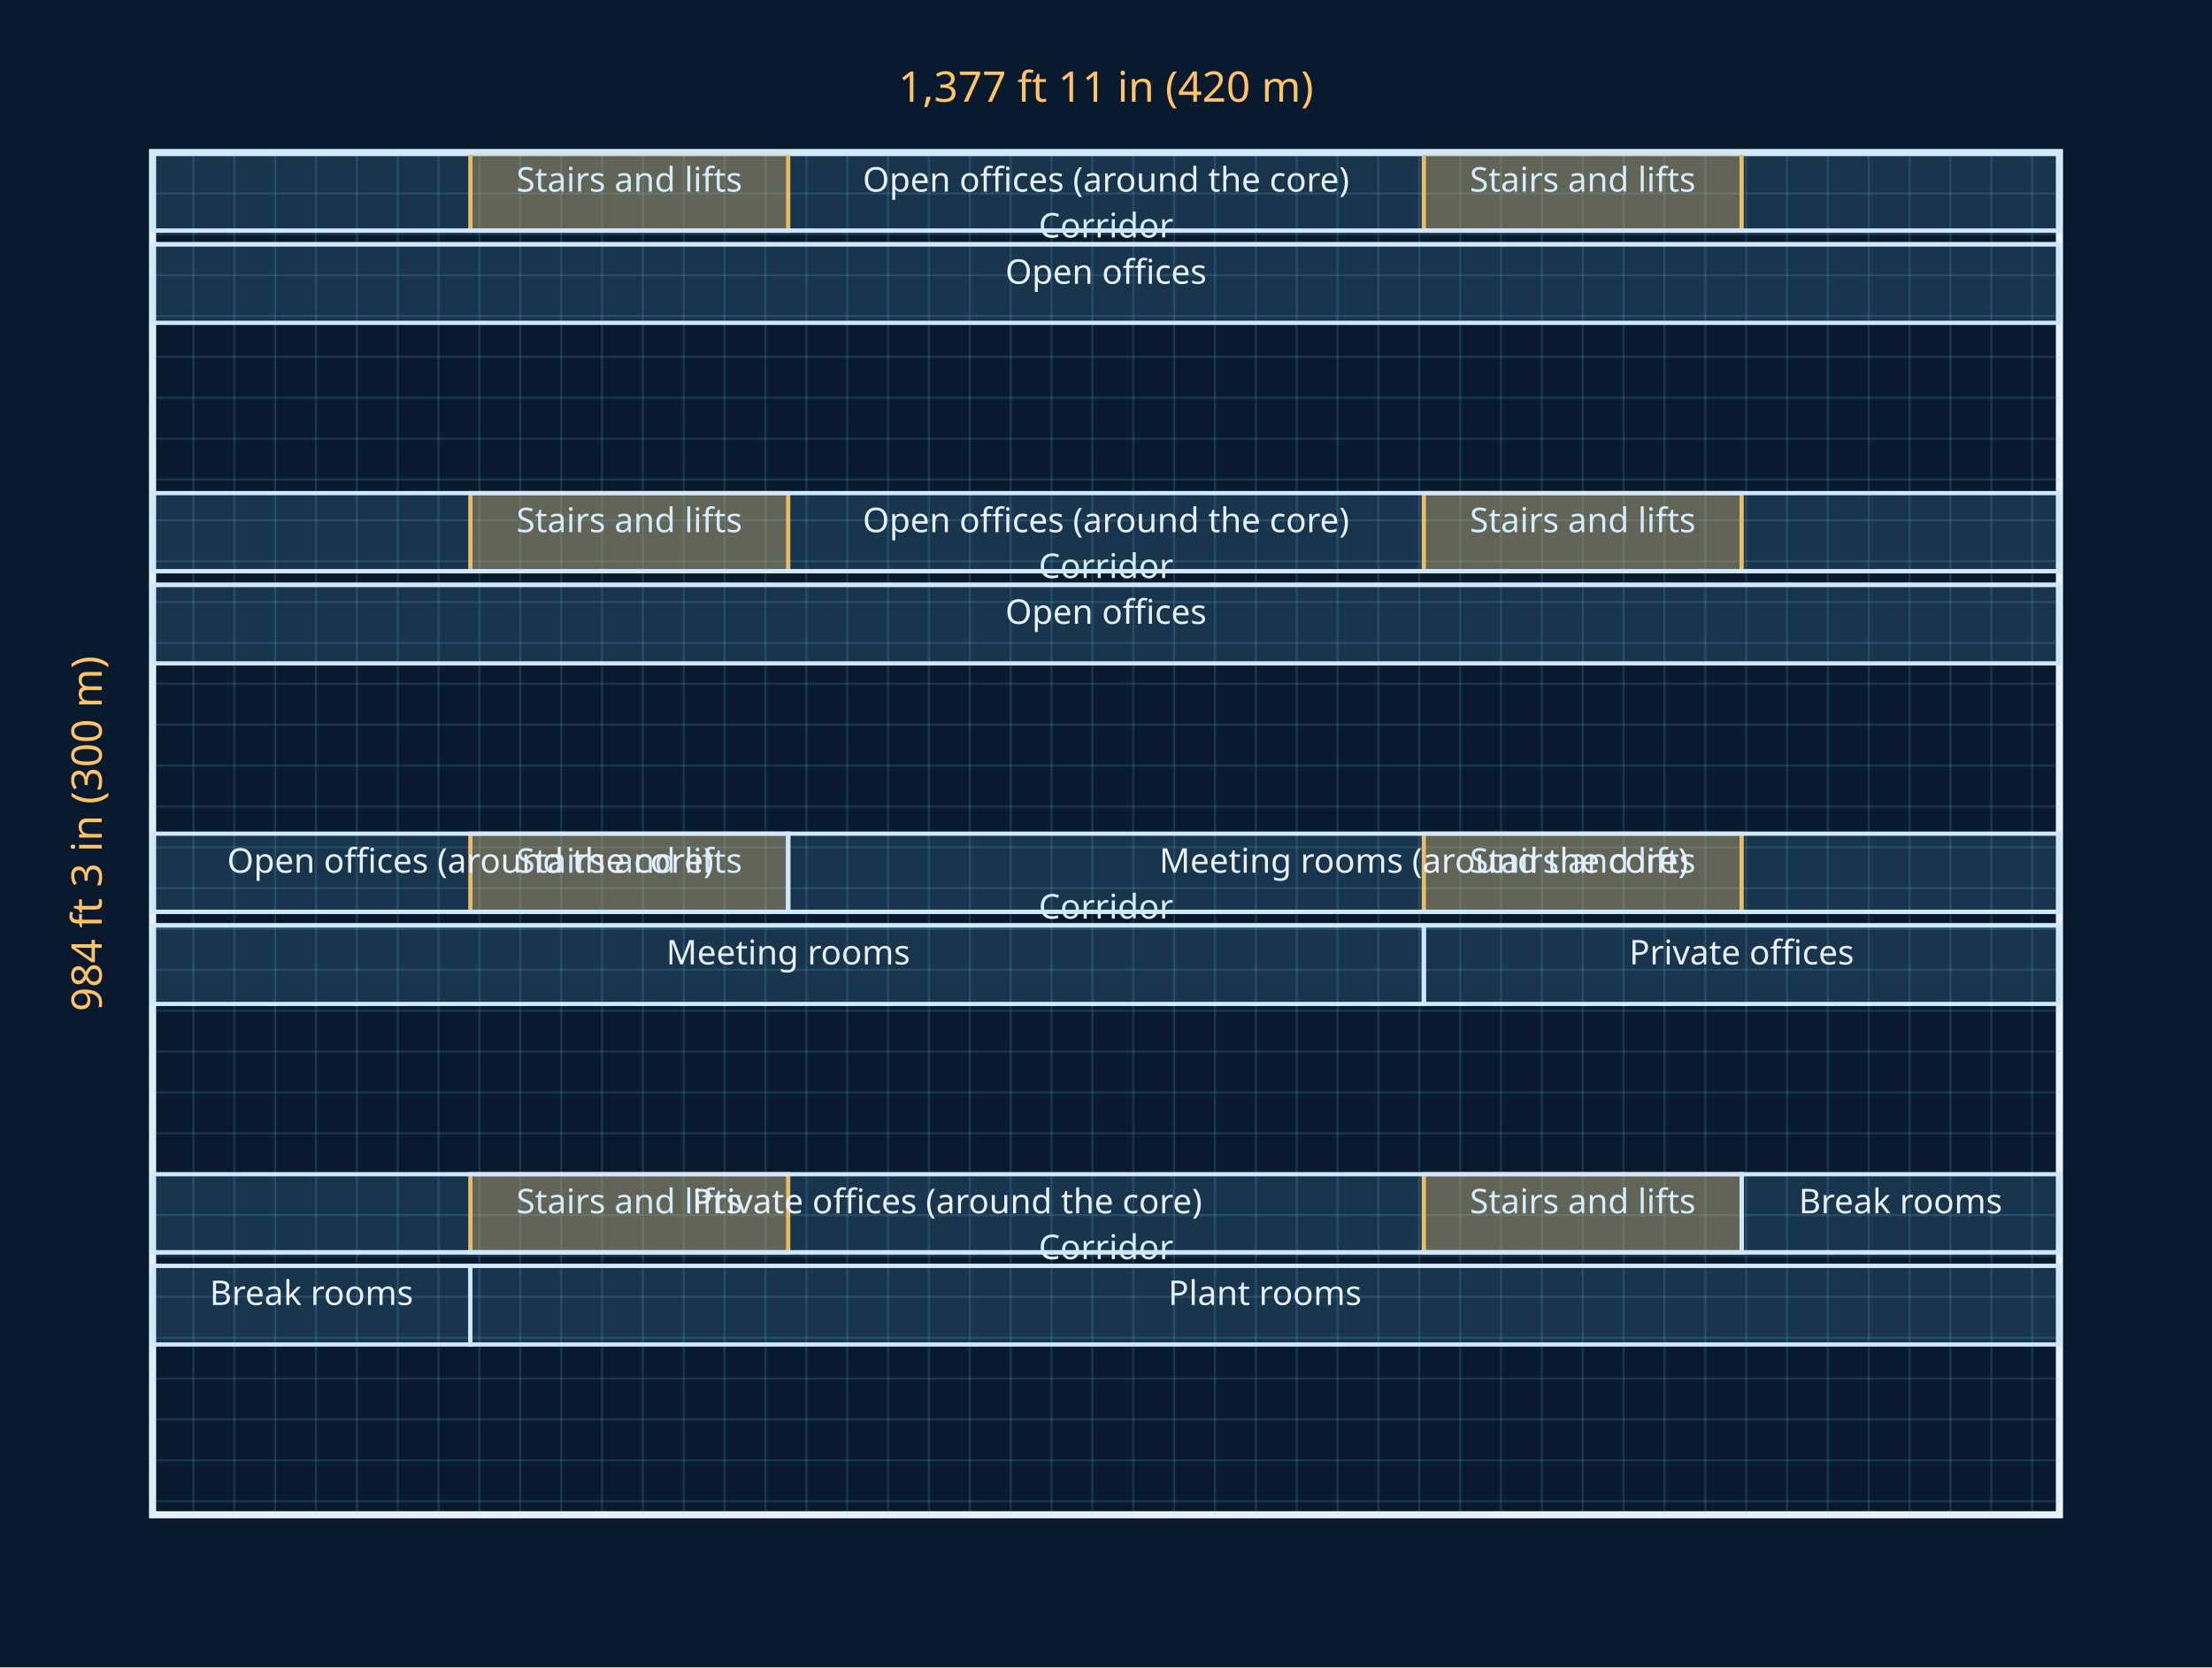
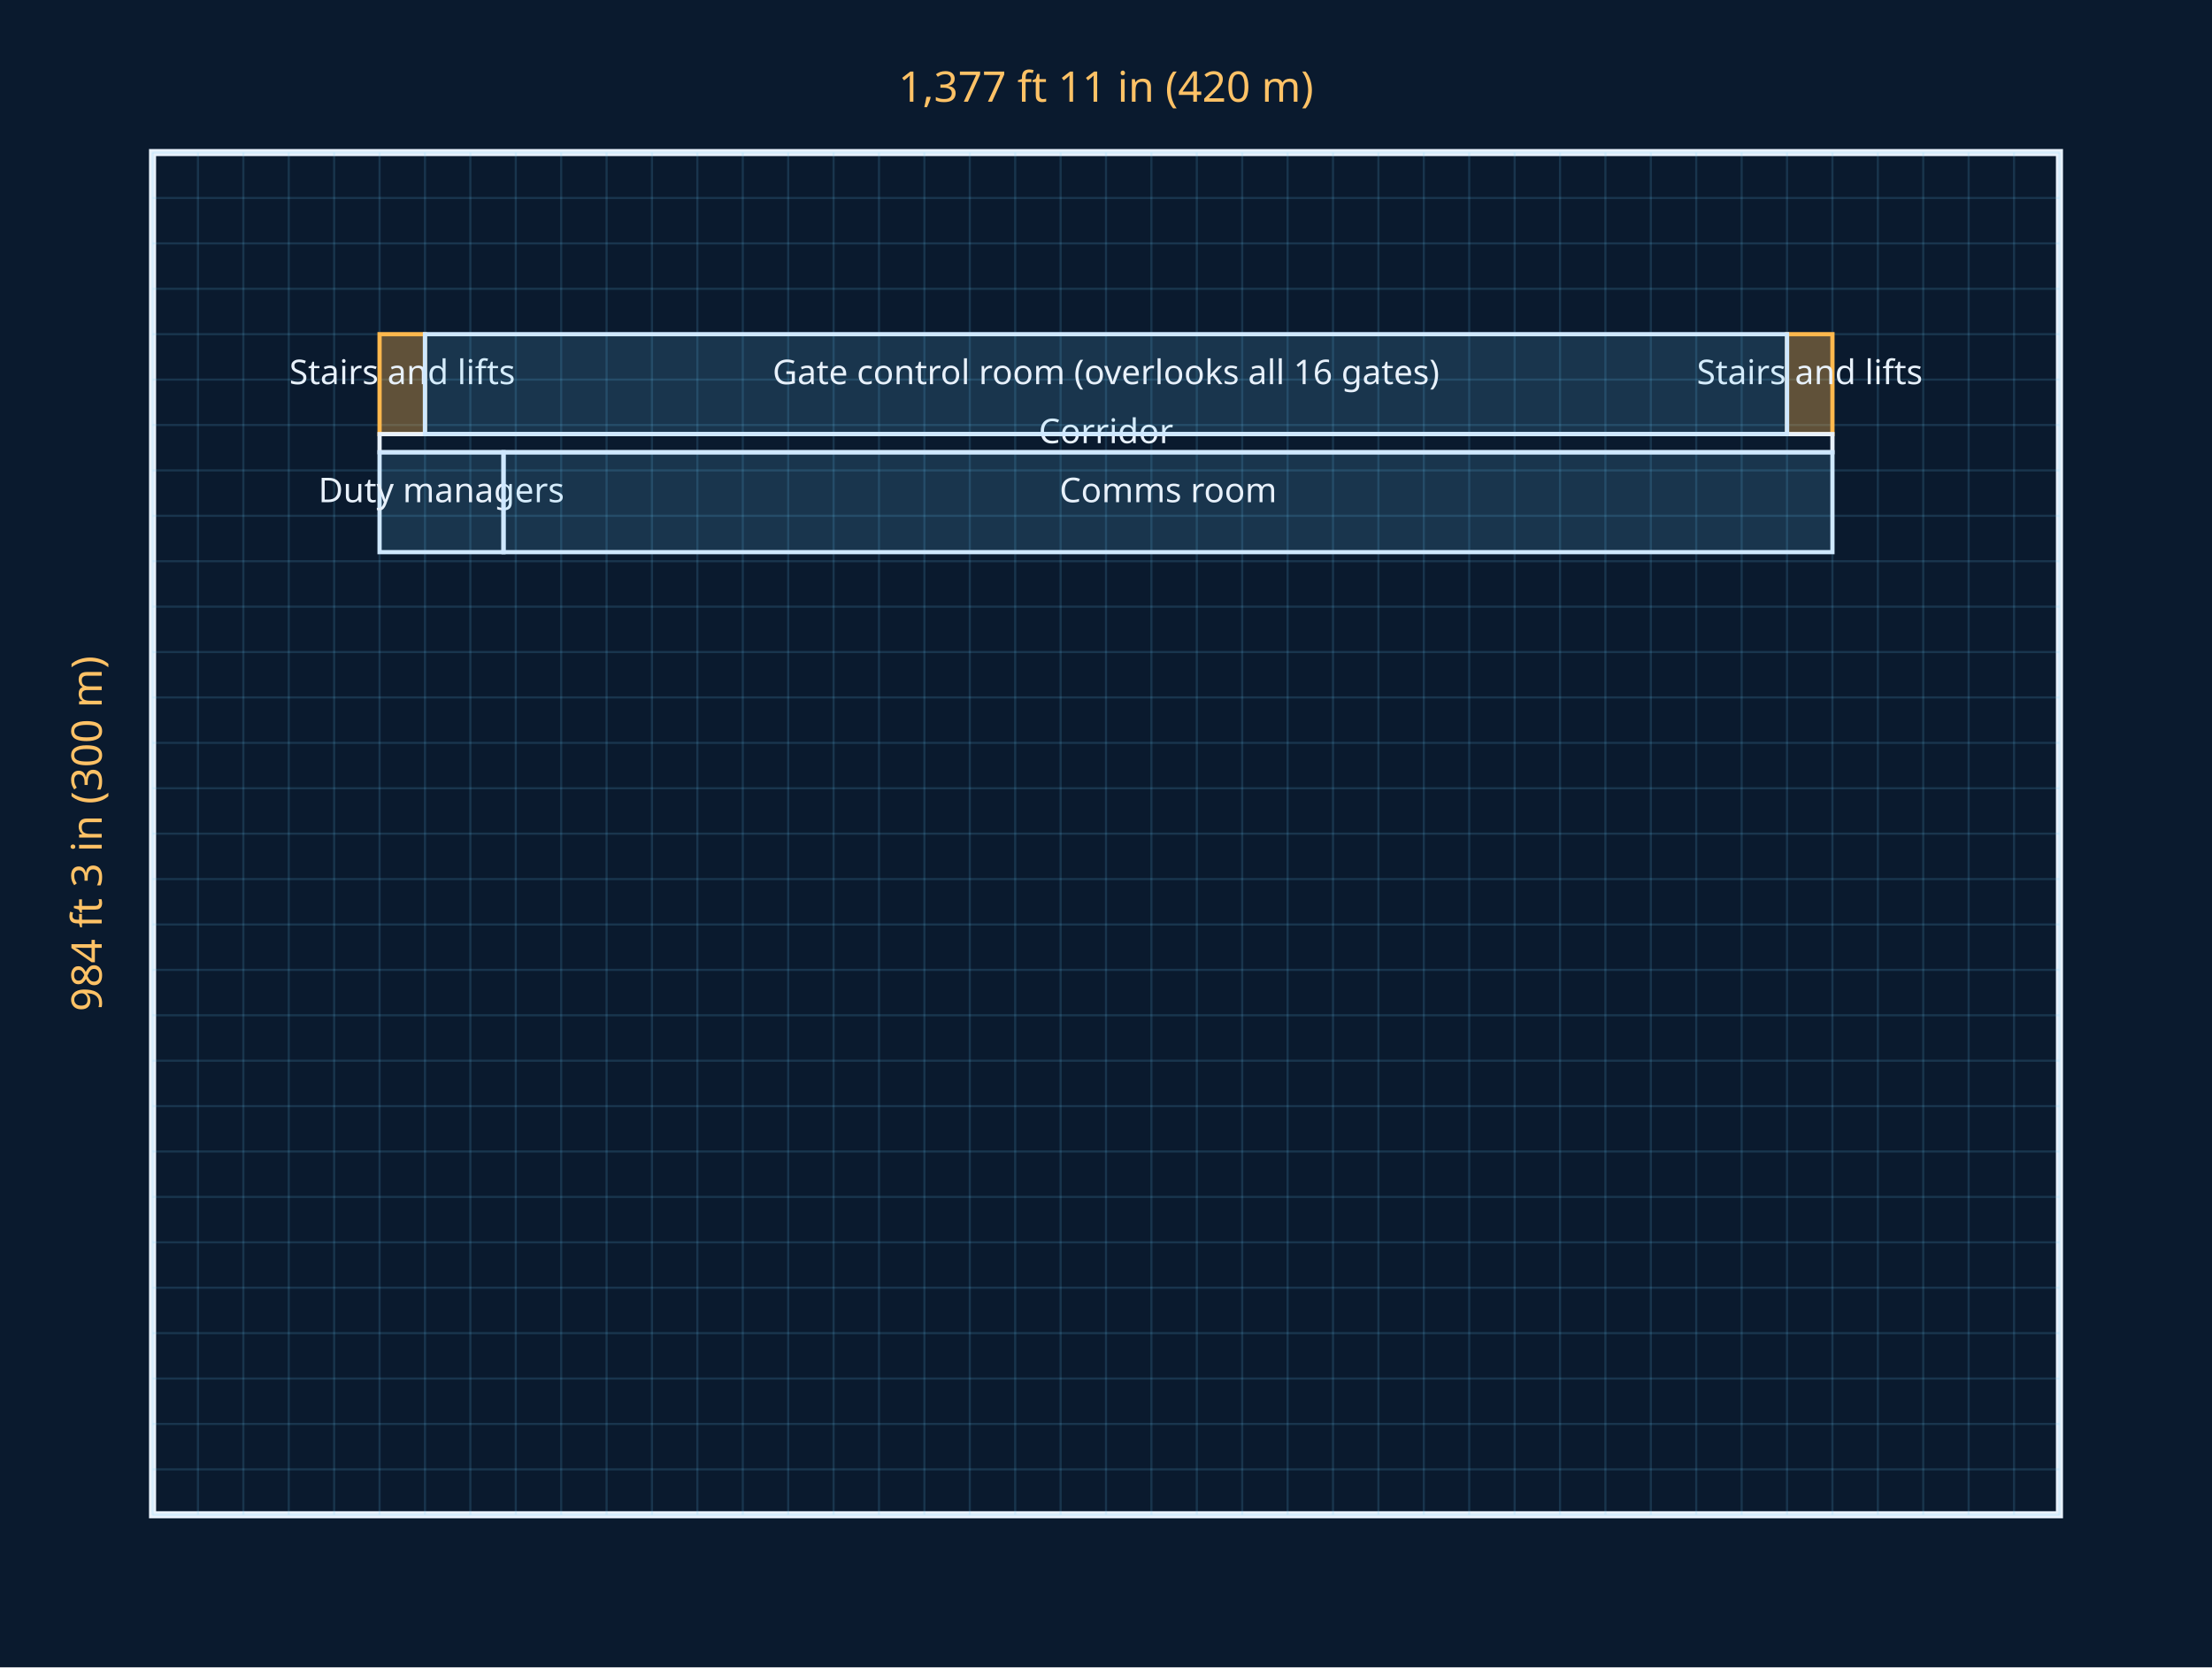
<svg xmlns="http://www.w3.org/2000/svg" viewBox="-33.6 -33.6 487.2 367.2" font-family="Segoe UI, sans-serif">
  <rect x="-33.6" y="-33.6" width="487.2" height="367.2" fill="#0a1a2e" />
  <rect x="0" y="0" width="420.0" height="300.0" fill="none" stroke="#e8f1fb" stroke-width="1.56" />
  <line x1="0.0" y1="0" x2="0.0" y2="300.0" stroke="#6fd0ff" stroke-opacity=".15" stroke-width="0.47" />
-   <line x1="9.0" y1="0" x2="9.0" y2="300.0" stroke="#6fd0ff" stroke-opacity=".15" stroke-width="0.47" />
-   <line x1="18.0" y1="0" x2="18.0" y2="300.0" stroke="#6fd0ff" stroke-opacity=".15" stroke-width="0.47" />
-   <line x1="27.0" y1="0" x2="27.0" y2="300.0" stroke="#6fd0ff" stroke-opacity=".15" stroke-width="0.47" />
-   <line x1="36.0" y1="0" x2="36.0" y2="300.0" stroke="#6fd0ff" stroke-opacity=".15" stroke-width="0.47" />
-   <line x1="45.0" y1="0" x2="45.0" y2="300.0" stroke="#6fd0ff" stroke-opacity=".15" stroke-width="0.47" />
-   <line x1="54.0" y1="0" x2="54.0" y2="300.0" stroke="#6fd0ff" stroke-opacity=".15" stroke-width="0.47" />
-   <line x1="63.0" y1="0" x2="63.0" y2="300.0" stroke="#6fd0ff" stroke-opacity=".15" stroke-width="0.47" />
-   <line x1="72.0" y1="0" x2="72.0" y2="300.0" stroke="#6fd0ff" stroke-opacity=".15" stroke-width="0.47" />
-   <line x1="81.0" y1="0" x2="81.0" y2="300.0" stroke="#6fd0ff" stroke-opacity=".15" stroke-width="0.47" />
+   <line x1="10.0" y1="0" x2="10.0" y2="300.0" stroke="#6fd0ff" stroke-opacity=".15" stroke-width="0.47" />
+   <line x1="20.0" y1="0" x2="20.0" y2="300.0" stroke="#6fd0ff" stroke-opacity=".15" stroke-width="0.47" />
+   <line x1="30.0" y1="0" x2="30.0" y2="300.0" stroke="#6fd0ff" stroke-opacity=".15" stroke-width="0.47" />
+   <line x1="40.0" y1="0" x2="40.0" y2="300.0" stroke="#6fd0ff" stroke-opacity=".15" stroke-width="0.47" />
+   <line x1="50.0" y1="0" x2="50.0" y2="300.0" stroke="#6fd0ff" stroke-opacity=".15" stroke-width="0.47" />
+   <line x1="60.0" y1="0" x2="60.0" y2="300.0" stroke="#6fd0ff" stroke-opacity=".15" stroke-width="0.47" />
+   <line x1="70.0" y1="0" x2="70.0" y2="300.0" stroke="#6fd0ff" stroke-opacity=".15" stroke-width="0.47" />
+   <line x1="80.0" y1="0" x2="80.0" y2="300.0" stroke="#6fd0ff" stroke-opacity=".15" stroke-width="0.47" />
  <line x1="90.0" y1="0" x2="90.0" y2="300.0" stroke="#6fd0ff" stroke-opacity=".15" stroke-width="0.47" />
-   <line x1="99.0" y1="0" x2="99.0" y2="300.0" stroke="#6fd0ff" stroke-opacity=".15" stroke-width="0.47" />
-   <line x1="108.0" y1="0" x2="108.0" y2="300.0" stroke="#6fd0ff" stroke-opacity=".15" stroke-width="0.47" />
-   <line x1="117.0" y1="0" x2="117.0" y2="300.0" stroke="#6fd0ff" stroke-opacity=".15" stroke-width="0.47" />
-   <line x1="126.0" y1="0" x2="126.0" y2="300.0" stroke="#6fd0ff" stroke-opacity=".15" stroke-width="0.47" />
-   <line x1="135.0" y1="0" x2="135.0" y2="300.0" stroke="#6fd0ff" stroke-opacity=".15" stroke-width="0.47" />
-   <line x1="144.0" y1="0" x2="144.0" y2="300.0" stroke="#6fd0ff" stroke-opacity=".15" stroke-width="0.47" />
-   <line x1="153.0" y1="0" x2="153.0" y2="300.0" stroke="#6fd0ff" stroke-opacity=".15" stroke-width="0.47" />
-   <line x1="162.0" y1="0" x2="162.0" y2="300.0" stroke="#6fd0ff" stroke-opacity=".15" stroke-width="0.47" />
-   <line x1="171.0" y1="0" x2="171.0" y2="300.0" stroke="#6fd0ff" stroke-opacity=".15" stroke-width="0.47" />
+   <line x1="100.0" y1="0" x2="100.0" y2="300.0" stroke="#6fd0ff" stroke-opacity=".15" stroke-width="0.47" />
+   <line x1="110.0" y1="0" x2="110.0" y2="300.0" stroke="#6fd0ff" stroke-opacity=".15" stroke-width="0.47" />
+   <line x1="120.0" y1="0" x2="120.0" y2="300.0" stroke="#6fd0ff" stroke-opacity=".15" stroke-width="0.47" />
+   <line x1="130.0" y1="0" x2="130.0" y2="300.0" stroke="#6fd0ff" stroke-opacity=".15" stroke-width="0.47" />
+   <line x1="140.0" y1="0" x2="140.0" y2="300.0" stroke="#6fd0ff" stroke-opacity=".15" stroke-width="0.47" />
+   <line x1="150.0" y1="0" x2="150.0" y2="300.0" stroke="#6fd0ff" stroke-opacity=".15" stroke-width="0.47" />
+   <line x1="160.0" y1="0" x2="160.0" y2="300.0" stroke="#6fd0ff" stroke-opacity=".15" stroke-width="0.47" />
+   <line x1="170.0" y1="0" x2="170.0" y2="300.0" stroke="#6fd0ff" stroke-opacity=".15" stroke-width="0.47" />
  <line x1="180.0" y1="0" x2="180.0" y2="300.0" stroke="#6fd0ff" stroke-opacity=".15" stroke-width="0.47" />
-   <line x1="189.0" y1="0" x2="189.0" y2="300.0" stroke="#6fd0ff" stroke-opacity=".15" stroke-width="0.47" />
-   <line x1="198.0" y1="0" x2="198.0" y2="300.0" stroke="#6fd0ff" stroke-opacity=".15" stroke-width="0.47" />
-   <line x1="207.0" y1="0" x2="207.0" y2="300.0" stroke="#6fd0ff" stroke-opacity=".15" stroke-width="0.47" />
-   <line x1="216.0" y1="0" x2="216.0" y2="300.0" stroke="#6fd0ff" stroke-opacity=".15" stroke-width="0.47" />
-   <line x1="225.0" y1="0" x2="225.0" y2="300.0" stroke="#6fd0ff" stroke-opacity=".15" stroke-width="0.47" />
-   <line x1="234.0" y1="0" x2="234.0" y2="300.0" stroke="#6fd0ff" stroke-opacity=".15" stroke-width="0.47" />
-   <line x1="243.0" y1="0" x2="243.0" y2="300.0" stroke="#6fd0ff" stroke-opacity=".15" stroke-width="0.47" />
-   <line x1="252.0" y1="0" x2="252.0" y2="300.0" stroke="#6fd0ff" stroke-opacity=".15" stroke-width="0.47" />
-   <line x1="261.0" y1="0" x2="261.0" y2="300.0" stroke="#6fd0ff" stroke-opacity=".15" stroke-width="0.47" />
+   <line x1="190.0" y1="0" x2="190.0" y2="300.0" stroke="#6fd0ff" stroke-opacity=".15" stroke-width="0.47" />
+   <line x1="200.0" y1="0" x2="200.0" y2="300.0" stroke="#6fd0ff" stroke-opacity=".15" stroke-width="0.47" />
+   <line x1="210.0" y1="0" x2="210.0" y2="300.0" stroke="#6fd0ff" stroke-opacity=".15" stroke-width="0.47" />
+   <line x1="220.0" y1="0" x2="220.0" y2="300.0" stroke="#6fd0ff" stroke-opacity=".15" stroke-width="0.47" />
+   <line x1="230.0" y1="0" x2="230.0" y2="300.0" stroke="#6fd0ff" stroke-opacity=".15" stroke-width="0.47" />
+   <line x1="240.0" y1="0" x2="240.0" y2="300.0" stroke="#6fd0ff" stroke-opacity=".15" stroke-width="0.47" />
+   <line x1="250.0" y1="0" x2="250.0" y2="300.0" stroke="#6fd0ff" stroke-opacity=".15" stroke-width="0.47" />
+   <line x1="260.0" y1="0" x2="260.0" y2="300.0" stroke="#6fd0ff" stroke-opacity=".15" stroke-width="0.47" />
  <line x1="270.0" y1="0" x2="270.0" y2="300.0" stroke="#6fd0ff" stroke-opacity=".15" stroke-width="0.47" />
-   <line x1="279.0" y1="0" x2="279.0" y2="300.0" stroke="#6fd0ff" stroke-opacity=".15" stroke-width="0.47" />
-   <line x1="288.0" y1="0" x2="288.0" y2="300.0" stroke="#6fd0ff" stroke-opacity=".15" stroke-width="0.47" />
-   <line x1="297.0" y1="0" x2="297.0" y2="300.0" stroke="#6fd0ff" stroke-opacity=".15" stroke-width="0.47" />
-   <line x1="306.0" y1="0" x2="306.0" y2="300.0" stroke="#6fd0ff" stroke-opacity=".15" stroke-width="0.47" />
-   <line x1="315.0" y1="0" x2="315.0" y2="300.0" stroke="#6fd0ff" stroke-opacity=".15" stroke-width="0.47" />
-   <line x1="324.0" y1="0" x2="324.0" y2="300.0" stroke="#6fd0ff" stroke-opacity=".15" stroke-width="0.47" />
-   <line x1="333.0" y1="0" x2="333.0" y2="300.0" stroke="#6fd0ff" stroke-opacity=".15" stroke-width="0.47" />
-   <line x1="342.0" y1="0" x2="342.0" y2="300.0" stroke="#6fd0ff" stroke-opacity=".15" stroke-width="0.47" />
-   <line x1="351.0" y1="0" x2="351.0" y2="300.0" stroke="#6fd0ff" stroke-opacity=".15" stroke-width="0.47" />
+   <line x1="280.0" y1="0" x2="280.0" y2="300.0" stroke="#6fd0ff" stroke-opacity=".15" stroke-width="0.47" />
+   <line x1="290.0" y1="0" x2="290.0" y2="300.0" stroke="#6fd0ff" stroke-opacity=".15" stroke-width="0.47" />
+   <line x1="300.0" y1="0" x2="300.0" y2="300.0" stroke="#6fd0ff" stroke-opacity=".15" stroke-width="0.47" />
+   <line x1="310.0" y1="0" x2="310.0" y2="300.0" stroke="#6fd0ff" stroke-opacity=".15" stroke-width="0.47" />
+   <line x1="320.0" y1="0" x2="320.0" y2="300.0" stroke="#6fd0ff" stroke-opacity=".15" stroke-width="0.47" />
+   <line x1="330.0" y1="0" x2="330.0" y2="300.0" stroke="#6fd0ff" stroke-opacity=".15" stroke-width="0.47" />
+   <line x1="340.0" y1="0" x2="340.0" y2="300.0" stroke="#6fd0ff" stroke-opacity=".15" stroke-width="0.47" />
+   <line x1="350.0" y1="0" x2="350.0" y2="300.0" stroke="#6fd0ff" stroke-opacity=".15" stroke-width="0.47" />
  <line x1="360.0" y1="0" x2="360.0" y2="300.0" stroke="#6fd0ff" stroke-opacity=".15" stroke-width="0.47" />
-   <line x1="369.0" y1="0" x2="369.0" y2="300.0" stroke="#6fd0ff" stroke-opacity=".15" stroke-width="0.47" />
-   <line x1="378.0" y1="0" x2="378.0" y2="300.0" stroke="#6fd0ff" stroke-opacity=".15" stroke-width="0.47" />
-   <line x1="387.0" y1="0" x2="387.0" y2="300.0" stroke="#6fd0ff" stroke-opacity=".15" stroke-width="0.47" />
-   <line x1="396.0" y1="0" x2="396.0" y2="300.0" stroke="#6fd0ff" stroke-opacity=".15" stroke-width="0.47" />
-   <line x1="405.0" y1="0" x2="405.0" y2="300.0" stroke="#6fd0ff" stroke-opacity=".15" stroke-width="0.47" />
-   <line x1="414.0" y1="0" x2="414.0" y2="300.0" stroke="#6fd0ff" stroke-opacity=".15" stroke-width="0.47" />
+   <line x1="370.0" y1="0" x2="370.0" y2="300.0" stroke="#6fd0ff" stroke-opacity=".15" stroke-width="0.47" />
+   <line x1="380.0" y1="0" x2="380.0" y2="300.0" stroke="#6fd0ff" stroke-opacity=".15" stroke-width="0.47" />
+   <line x1="390.0" y1="0" x2="390.0" y2="300.0" stroke="#6fd0ff" stroke-opacity=".15" stroke-width="0.47" />
+   <line x1="400.0" y1="0" x2="400.0" y2="300.0" stroke="#6fd0ff" stroke-opacity=".15" stroke-width="0.47" />
+   <line x1="410.0" y1="0" x2="410.0" y2="300.0" stroke="#6fd0ff" stroke-opacity=".15" stroke-width="0.47" />
+   <line x1="420.0" y1="0" x2="420.0" y2="300.0" stroke="#6fd0ff" stroke-opacity=".15" stroke-width="0.47" />
  <line x1="0" y1="0.0" x2="420.0" y2="0.0" stroke="#6fd0ff" stroke-opacity=".15" stroke-width="0.47" />
-   <line x1="0" y1="9.0" x2="420.0" y2="9.0" stroke="#6fd0ff" stroke-opacity=".15" stroke-width="0.47" />
-   <line x1="0" y1="18.0" x2="420.0" y2="18.0" stroke="#6fd0ff" stroke-opacity=".15" stroke-width="0.47" />
-   <line x1="0" y1="27.0" x2="420.0" y2="27.0" stroke="#6fd0ff" stroke-opacity=".15" stroke-width="0.47" />
-   <line x1="0" y1="36.0" x2="420.0" y2="36.0" stroke="#6fd0ff" stroke-opacity=".15" stroke-width="0.47" />
-   <line x1="0" y1="45.0" x2="420.0" y2="45.0" stroke="#6fd0ff" stroke-opacity=".15" stroke-width="0.47" />
-   <line x1="0" y1="54.0" x2="420.0" y2="54.0" stroke="#6fd0ff" stroke-opacity=".15" stroke-width="0.47" />
-   <line x1="0" y1="63.0" x2="420.0" y2="63.0" stroke="#6fd0ff" stroke-opacity=".15" stroke-width="0.47" />
-   <line x1="0" y1="72.0" x2="420.0" y2="72.0" stroke="#6fd0ff" stroke-opacity=".15" stroke-width="0.47" />
-   <line x1="0" y1="81.0" x2="420.0" y2="81.0" stroke="#6fd0ff" stroke-opacity=".15" stroke-width="0.47" />
+   <line x1="0" y1="10.0" x2="420.0" y2="10.0" stroke="#6fd0ff" stroke-opacity=".15" stroke-width="0.47" />
+   <line x1="0" y1="20.0" x2="420.0" y2="20.0" stroke="#6fd0ff" stroke-opacity=".15" stroke-width="0.47" />
+   <line x1="0" y1="30.0" x2="420.0" y2="30.0" stroke="#6fd0ff" stroke-opacity=".15" stroke-width="0.47" />
+   <line x1="0" y1="40.0" x2="420.0" y2="40.0" stroke="#6fd0ff" stroke-opacity=".15" stroke-width="0.47" />
+   <line x1="0" y1="50.0" x2="420.0" y2="50.0" stroke="#6fd0ff" stroke-opacity=".15" stroke-width="0.47" />
+   <line x1="0" y1="60.0" x2="420.0" y2="60.0" stroke="#6fd0ff" stroke-opacity=".15" stroke-width="0.47" />
+   <line x1="0" y1="70.0" x2="420.0" y2="70.0" stroke="#6fd0ff" stroke-opacity=".15" stroke-width="0.47" />
+   <line x1="0" y1="80.0" x2="420.0" y2="80.0" stroke="#6fd0ff" stroke-opacity=".15" stroke-width="0.47" />
  <line x1="0" y1="90.0" x2="420.0" y2="90.0" stroke="#6fd0ff" stroke-opacity=".15" stroke-width="0.47" />
-   <line x1="0" y1="99.0" x2="420.0" y2="99.0" stroke="#6fd0ff" stroke-opacity=".15" stroke-width="0.47" />
-   <line x1="0" y1="108.0" x2="420.0" y2="108.0" stroke="#6fd0ff" stroke-opacity=".15" stroke-width="0.47" />
-   <line x1="0" y1="117.0" x2="420.0" y2="117.0" stroke="#6fd0ff" stroke-opacity=".15" stroke-width="0.47" />
-   <line x1="0" y1="126.0" x2="420.0" y2="126.0" stroke="#6fd0ff" stroke-opacity=".15" stroke-width="0.47" />
-   <line x1="0" y1="135.0" x2="420.0" y2="135.0" stroke="#6fd0ff" stroke-opacity=".15" stroke-width="0.47" />
-   <line x1="0" y1="144.0" x2="420.0" y2="144.0" stroke="#6fd0ff" stroke-opacity=".15" stroke-width="0.47" />
-   <line x1="0" y1="153.0" x2="420.0" y2="153.0" stroke="#6fd0ff" stroke-opacity=".15" stroke-width="0.47" />
-   <line x1="0" y1="162.0" x2="420.0" y2="162.0" stroke="#6fd0ff" stroke-opacity=".15" stroke-width="0.47" />
-   <line x1="0" y1="171.0" x2="420.0" y2="171.0" stroke="#6fd0ff" stroke-opacity=".15" stroke-width="0.47" />
+   <line x1="0" y1="100.0" x2="420.0" y2="100.0" stroke="#6fd0ff" stroke-opacity=".15" stroke-width="0.47" />
+   <line x1="0" y1="110.0" x2="420.0" y2="110.0" stroke="#6fd0ff" stroke-opacity=".15" stroke-width="0.47" />
+   <line x1="0" y1="120.0" x2="420.0" y2="120.0" stroke="#6fd0ff" stroke-opacity=".15" stroke-width="0.47" />
+   <line x1="0" y1="130.0" x2="420.0" y2="130.0" stroke="#6fd0ff" stroke-opacity=".15" stroke-width="0.47" />
+   <line x1="0" y1="140.0" x2="420.0" y2="140.0" stroke="#6fd0ff" stroke-opacity=".15" stroke-width="0.47" />
+   <line x1="0" y1="150.0" x2="420.0" y2="150.0" stroke="#6fd0ff" stroke-opacity=".15" stroke-width="0.47" />
+   <line x1="0" y1="160.0" x2="420.0" y2="160.0" stroke="#6fd0ff" stroke-opacity=".15" stroke-width="0.47" />
+   <line x1="0" y1="170.0" x2="420.0" y2="170.0" stroke="#6fd0ff" stroke-opacity=".15" stroke-width="0.47" />
  <line x1="0" y1="180.0" x2="420.0" y2="180.0" stroke="#6fd0ff" stroke-opacity=".15" stroke-width="0.47" />
-   <line x1="0" y1="189.0" x2="420.0" y2="189.0" stroke="#6fd0ff" stroke-opacity=".15" stroke-width="0.47" />
-   <line x1="0" y1="198.0" x2="420.0" y2="198.0" stroke="#6fd0ff" stroke-opacity=".15" stroke-width="0.47" />
-   <line x1="0" y1="207.0" x2="420.0" y2="207.0" stroke="#6fd0ff" stroke-opacity=".15" stroke-width="0.47" />
-   <line x1="0" y1="216.0" x2="420.0" y2="216.0" stroke="#6fd0ff" stroke-opacity=".15" stroke-width="0.47" />
-   <line x1="0" y1="225.0" x2="420.0" y2="225.0" stroke="#6fd0ff" stroke-opacity=".15" stroke-width="0.47" />
-   <line x1="0" y1="234.0" x2="420.0" y2="234.0" stroke="#6fd0ff" stroke-opacity=".15" stroke-width="0.47" />
-   <line x1="0" y1="243.0" x2="420.0" y2="243.0" stroke="#6fd0ff" stroke-opacity=".15" stroke-width="0.47" />
-   <line x1="0" y1="252.0" x2="420.0" y2="252.0" stroke="#6fd0ff" stroke-opacity=".15" stroke-width="0.47" />
-   <line x1="0" y1="261.0" x2="420.0" y2="261.0" stroke="#6fd0ff" stroke-opacity=".15" stroke-width="0.47" />
+   <line x1="0" y1="190.0" x2="420.0" y2="190.0" stroke="#6fd0ff" stroke-opacity=".15" stroke-width="0.47" />
+   <line x1="0" y1="200.0" x2="420.0" y2="200.0" stroke="#6fd0ff" stroke-opacity=".15" stroke-width="0.47" />
+   <line x1="0" y1="210.0" x2="420.0" y2="210.0" stroke="#6fd0ff" stroke-opacity=".15" stroke-width="0.47" />
+   <line x1="0" y1="220.0" x2="420.0" y2="220.0" stroke="#6fd0ff" stroke-opacity=".15" stroke-width="0.47" />
+   <line x1="0" y1="230.0" x2="420.0" y2="230.0" stroke="#6fd0ff" stroke-opacity=".15" stroke-width="0.47" />
+   <line x1="0" y1="240.0" x2="420.0" y2="240.0" stroke="#6fd0ff" stroke-opacity=".15" stroke-width="0.47" />
+   <line x1="0" y1="250.0" x2="420.0" y2="250.0" stroke="#6fd0ff" stroke-opacity=".15" stroke-width="0.47" />
+   <line x1="0" y1="260.0" x2="420.0" y2="260.0" stroke="#6fd0ff" stroke-opacity=".15" stroke-width="0.47" />
  <line x1="0" y1="270.0" x2="420.0" y2="270.0" stroke="#6fd0ff" stroke-opacity=".15" stroke-width="0.47" />
-   <line x1="0" y1="279.0" x2="420.0" y2="279.0" stroke="#6fd0ff" stroke-opacity=".15" stroke-width="0.47" />
-   <line x1="0" y1="288.0" x2="420.0" y2="288.0" stroke="#6fd0ff" stroke-opacity=".15" stroke-width="0.47" />
-   <line x1="0" y1="297.0" x2="420.0" y2="297.0" stroke="#6fd0ff" stroke-opacity=".15" stroke-width="0.47" />
-   <polygon points="70.0,0.0 140.0,0.0 140.0,17.2 70.0,17.2" fill="rgba(255,184,77,.35)" stroke="#ffb84d" stroke-width="0.93" />
-   <text x="105.0" y="8.6" font-size="7.5" fill="#e8f1fb" text-anchor="middle">Stairs and lifts</text>
-   <polygon points="280.0,0.0 350.0,0.0 350.0,17.2 280.0,17.2" fill="rgba(255,184,77,.35)" stroke="#ffb84d" stroke-width="0.93" />
-   <text x="315.0" y="8.6" font-size="7.5" fill="#e8f1fb" text-anchor="middle">Stairs and lifts</text>
-   <polygon points="70.0,75.0 140.0,75.0 140.0,92.2 70.0,92.2" fill="rgba(255,184,77,.35)" stroke="#ffb84d" stroke-width="0.93" />
-   <text x="105.0" y="83.6" font-size="7.5" fill="#e8f1fb" text-anchor="middle">Stairs and lifts</text>
-   <polygon points="280.0,75.0 350.0,75.0 350.0,92.2 280.0,92.2" fill="rgba(255,184,77,.35)" stroke="#ffb84d" stroke-width="0.93" />
-   <text x="315.0" y="83.6" font-size="7.5" fill="#e8f1fb" text-anchor="middle">Stairs and lifts</text>
-   <polygon points="70.0,150.0 140.0,150.0 140.0,167.2 70.0,167.2" fill="rgba(255,184,77,.35)" stroke="#ffb84d" stroke-width="0.93" />
-   <text x="105.0" y="158.6" font-size="7.5" fill="#e8f1fb" text-anchor="middle">Stairs and lifts</text>
-   <polygon points="280.0,150.0 350.0,150.0 350.0,167.2 280.0,167.2" fill="rgba(255,184,77,.35)" stroke="#ffb84d" stroke-width="0.93" />
-   <text x="315.0" y="158.6" font-size="7.5" fill="#e8f1fb" text-anchor="middle">Stairs and lifts</text>
-   <polygon points="70.0,225.0 140.0,225.0 140.0,242.2 70.0,242.2" fill="rgba(255,184,77,.35)" stroke="#ffb84d" stroke-width="0.93" />
-   <text x="105.0" y="233.6" font-size="7.5" fill="#e8f1fb" text-anchor="middle">Stairs and lifts</text>
-   <polygon points="280.0,225.0 350.0,225.0 350.0,242.2 280.0,242.2" fill="rgba(255,184,77,.35)" stroke="#ffb84d" stroke-width="0.93" />
-   <text x="315.0" y="233.6" font-size="7.5" fill="#e8f1fb" text-anchor="middle">Stairs and lifts</text>
-   <polygon points="0.0,17.2 420.0,17.2 420.0,20.2 0.0,20.2" fill="none" stroke="#e8f1fb" stroke-width="0.93" />
-   <text x="210.0" y="18.7" font-size="7.5" fill="#e8f1fb" text-anchor="middle">Corridor</text>
-   <polygon points="0.0,92.2 420.0,92.2 420.0,95.2 0.0,95.2" fill="none" stroke="#e8f1fb" stroke-width="0.93" />
-   <text x="210.0" y="93.7" font-size="7.5" fill="#e8f1fb" text-anchor="middle">Corridor</text>
-   <polygon points="0.0,167.2 420.0,167.2 420.0,170.2 0.0,170.2" fill="none" stroke="#e8f1fb" stroke-width="0.93" />
-   <text x="210.0" y="168.7" font-size="7.5" fill="#e8f1fb" text-anchor="middle">Corridor</text>
-   <polygon points="0.0,242.2 420.0,242.2 420.0,245.2 0.0,245.2" fill="none" stroke="#e8f1fb" stroke-width="0.93" />
-   <text x="210.0" y="243.7" font-size="7.5" fill="#e8f1fb" text-anchor="middle">Corridor</text>
-   <polygon points="0.0,0.0 420.0,0.0 420.0,17.2 0.0,17.2" fill="rgba(111,208,255,.15)" stroke="#cfe8ff" stroke-width="0.93" />
-   <text x="210.0" y="8.6" font-size="7.5" fill="#e8f1fb" text-anchor="middle">Open offices (around the core)</text>
-   <polygon points="0.0,20.2 420.0,20.2 420.0,37.5 0.0,37.5" fill="rgba(111,208,255,.15)" stroke="#cfe8ff" stroke-width="0.93" />
-   <text x="210.0" y="28.9" font-size="7.5" fill="#e8f1fb" text-anchor="middle">Open offices</text>
-   <polygon points="0.0,75.0 420.0,75.0 420.0,92.2 0.0,92.2" fill="rgba(111,208,255,.15)" stroke="#cfe8ff" stroke-width="0.93" />
-   <text x="210.0" y="83.6" font-size="7.5" fill="#e8f1fb" text-anchor="middle">Open offices (around the core)</text>
-   <polygon points="0.0,95.2 420.0,95.2 420.0,112.5 0.0,112.5" fill="rgba(111,208,255,.15)" stroke="#cfe8ff" stroke-width="0.93" />
-   <text x="210.0" y="103.8" font-size="7.5" fill="#e8f1fb" text-anchor="middle">Open offices</text>
-   <polygon points="0.0,150.0 140.0,150.0 140.0,167.2 0.0,167.2" fill="rgba(111,208,255,.15)" stroke="#cfe8ff" stroke-width="0.93" />
-   <text x="70.0" y="158.6" font-size="7.5" fill="#e8f1fb" text-anchor="middle">Open offices (around the core)</text>
-   <polygon points="140.0,150.0 420.0,150.0 420.0,167.2 140.0,167.2" fill="rgba(111,208,255,.15)" stroke="#cfe8ff" stroke-width="0.93" />
-   <text x="280.0" y="158.6" font-size="7.5" fill="#e8f1fb" text-anchor="middle">Meeting rooms (around the core)</text>
-   <polygon points="0.0,170.2 280.0,170.2 280.0,187.5 0.0,187.5" fill="rgba(111,208,255,.15)" stroke="#cfe8ff" stroke-width="0.93" />
-   <text x="140.0" y="178.8" font-size="7.5" fill="#e8f1fb" text-anchor="middle">Meeting rooms</text>
-   <polygon points="280.0,170.2 420.0,170.2 420.0,187.5 280.0,187.5" fill="rgba(111,208,255,.15)" stroke="#cfe8ff" stroke-width="0.93" />
-   <text x="350.0" y="178.8" font-size="7.5" fill="#e8f1fb" text-anchor="middle">Private offices</text>
-   <polygon points="0.0,225.0 350.0,225.0 350.0,242.2 0.0,242.2" fill="rgba(111,208,255,.15)" stroke="#cfe8ff" stroke-width="0.93" />
-   <text x="175.0" y="233.6" font-size="7.5" fill="#e8f1fb" text-anchor="middle">Private offices (around the core)</text>
-   <polygon points="350.0,225.0 420.0,225.0 420.0,242.2 350.0,242.2" fill="rgba(111,208,255,.15)" stroke="#cfe8ff" stroke-width="0.93" />
-   <text x="385.0" y="233.6" font-size="7.5" fill="#e8f1fb" text-anchor="middle">Break rooms</text>
-   <polygon points="0.0,245.2 70.0,245.2 70.0,262.5 0.0,262.5" fill="rgba(111,208,255,.15)" stroke="#cfe8ff" stroke-width="0.93" />
-   <text x="35.0" y="253.8" font-size="7.5" fill="#e8f1fb" text-anchor="middle">Break rooms</text>
-   <polygon points="70.0,245.2 420.0,245.2 420.0,262.5 70.0,262.5" fill="rgba(111,208,255,.15)" stroke="#cfe8ff" stroke-width="0.93" />
-   <text x="245.0" y="253.8" font-size="7.5" fill="#e8f1fb" text-anchor="middle">Plant rooms</text>
+   <line x1="0" y1="280.0" x2="420.0" y2="280.0" stroke="#6fd0ff" stroke-opacity=".15" stroke-width="0.47" />
+   <line x1="0" y1="290.0" x2="420.0" y2="290.0" stroke="#6fd0ff" stroke-opacity=".15" stroke-width="0.47" />
+   <line x1="0" y1="300.0" x2="420.0" y2="300.0" stroke="#6fd0ff" stroke-opacity=".15" stroke-width="0.47" />
+   <polygon points="50.0,40.0 60.0,40.0 60.0,62.0 50.0,62.0" fill="rgba(255,184,77,.35)" stroke="#ffb84d" stroke-width="0.93" />
+   <text x="55.0" y="51.0" font-size="7.5" fill="#e8f1fb" text-anchor="middle">Stairs and lifts</text>
+   <polygon points="360.0,40.0 370.0,40.0 370.0,62.0 360.0,62.0" fill="rgba(255,184,77,.35)" stroke="#ffb84d" stroke-width="0.93" />
+   <text x="365.0" y="51.0" font-size="7.5" fill="#e8f1fb" text-anchor="middle">Stairs and lifts</text>
+   <polygon points="50.0,62.0 370.0,62.0 370.0,66.0 50.0,66.0" fill="none" stroke="#e8f1fb" stroke-width="0.93" />
+   <text x="210.0" y="64.0" font-size="7.5" fill="#e8f1fb" text-anchor="middle">Corridor</text>
+   <polygon points="60.0,40.0 360.0,40.0 360.0,62.0 60.0,62.0" fill="rgba(111,208,255,.15)" stroke="#cfe8ff" stroke-width="0.93" />
+   <text x="210.0" y="51.0" font-size="7.5" fill="#e8f1fb" text-anchor="middle">Gate control room (overlooks all 16 gates)</text>
+   <polygon points="50.0,66.0 77.3,66.0 77.3,88.0 50.0,88.0" fill="rgba(111,208,255,.15)" stroke="#cfe8ff" stroke-width="0.93" />
+   <text x="63.6" y="77.0" font-size="7.5" fill="#e8f1fb" text-anchor="middle">Duty managers</text>
+   <polygon points="77.3,66.0 370.0,66.0 370.0,88.0 77.3,88.0" fill="rgba(111,208,255,.15)" stroke="#cfe8ff" stroke-width="0.93" />
+   <text x="223.7" y="77.0" font-size="7.5" fill="#e8f1fb" text-anchor="middle">Comms room</text>
  <text x="210.0" y="-11.2" font-size="9.3" fill="#ffc266" text-anchor="middle">1,377 ft 11 in (420 m)</text>
  <text x="-11.2" y="150.0" font-size="9.3" fill="#ffc266" text-anchor="middle" transform="rotate(-90 -11.2 150.0)">984 ft 3 in (300 m)</text>
</svg>
